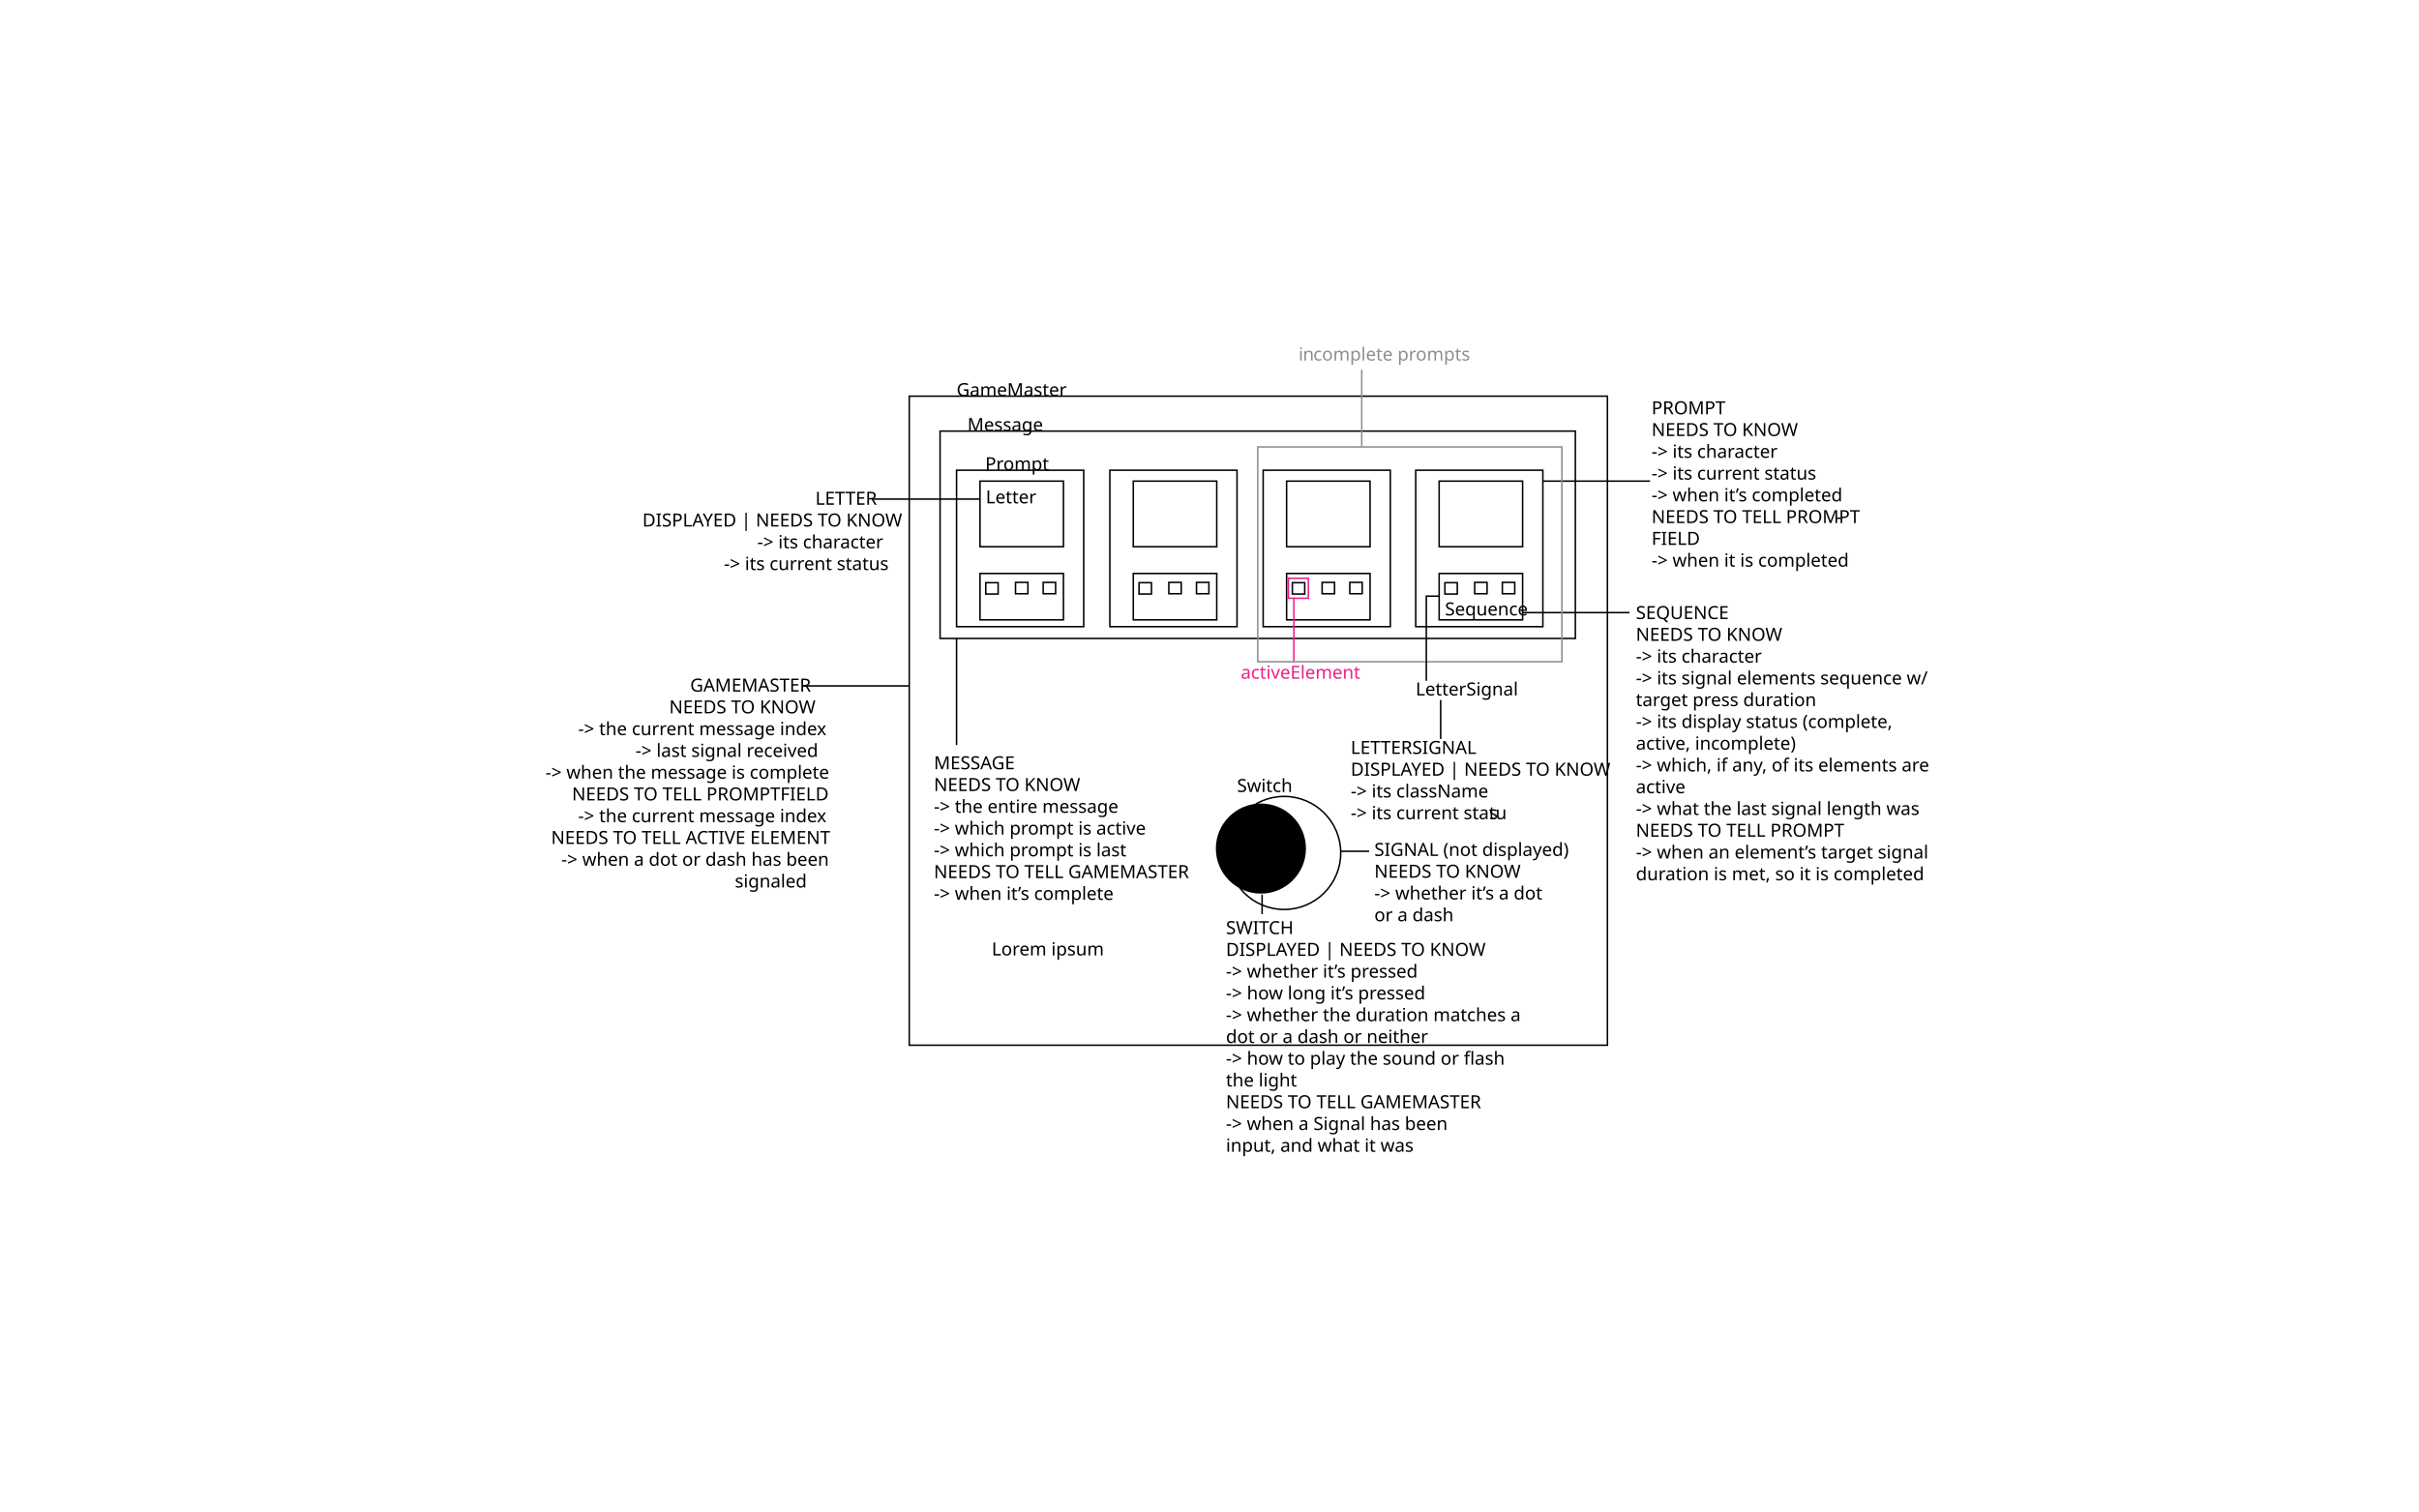
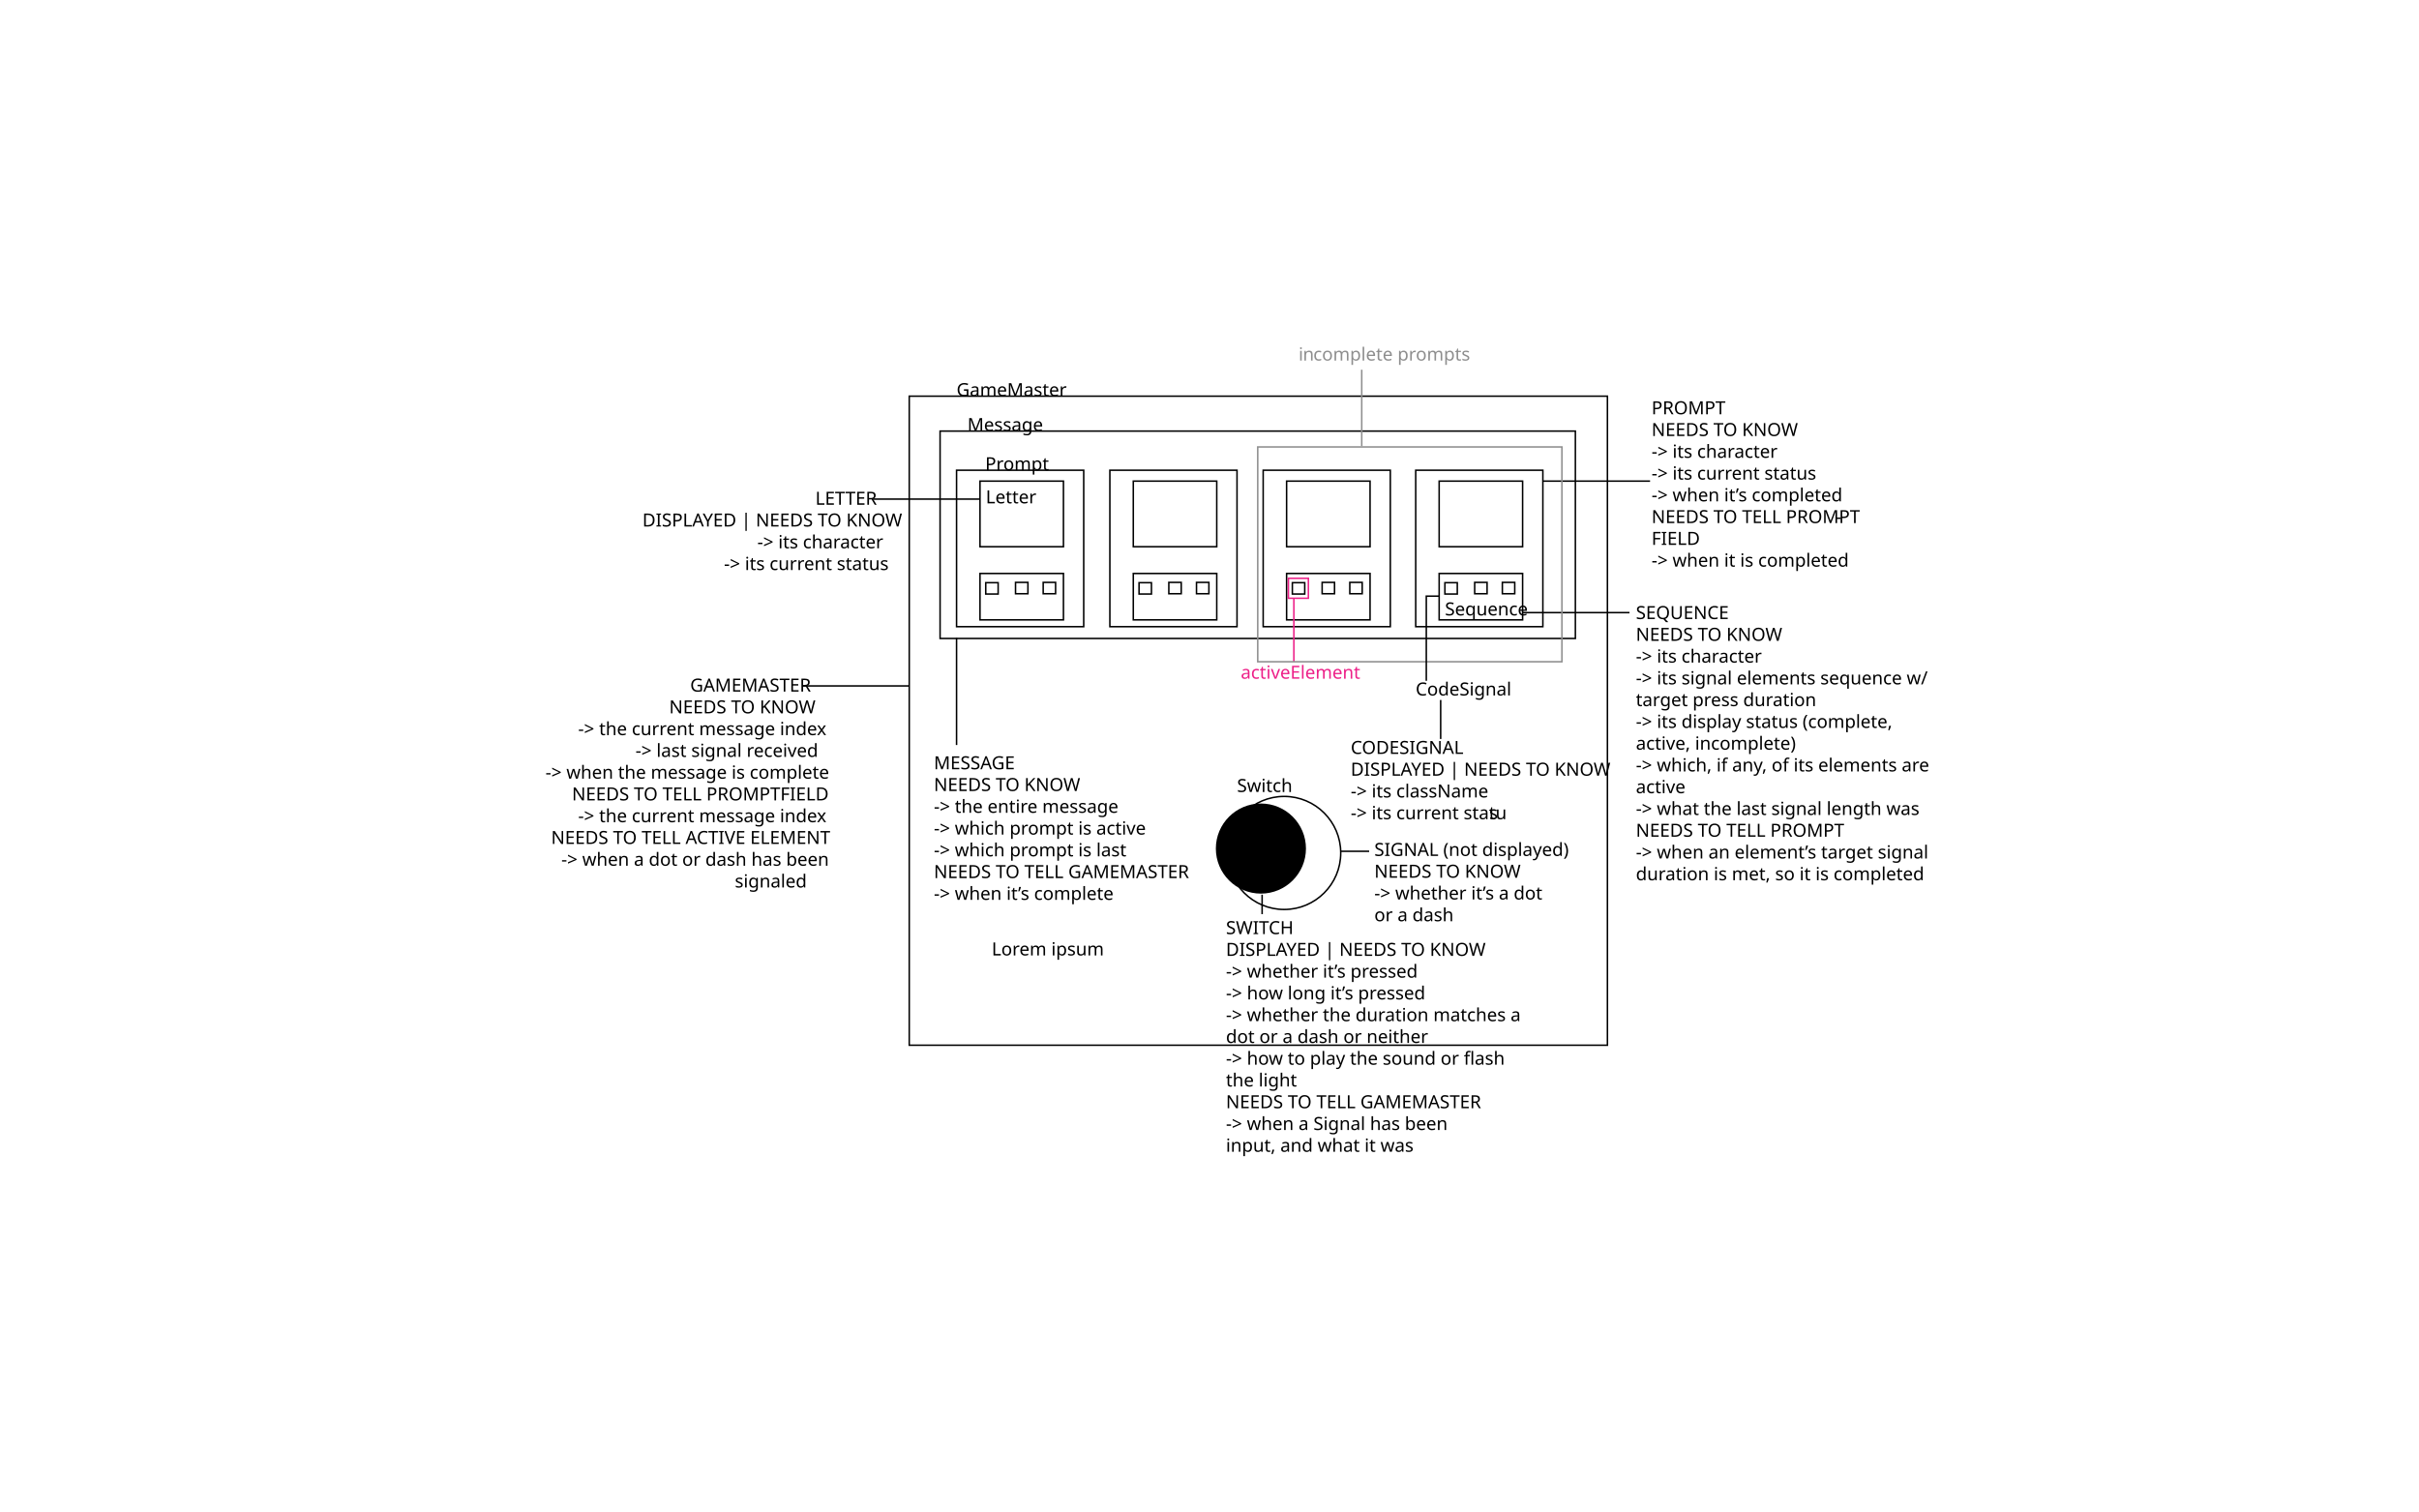
<svg xmlns="http://www.w3.org/2000/svg" version="1.1" id="Layer_1" x="0px" y="0px" viewBox="0 0 1600 1000" style="enable-background:new 0 0 1600 1000;" xml:space="preserve">
  <style type="text/css">
	.st0{fill:none;stroke:#000000;stroke-miterlimit:10;}
	.st1{font-family:'MyriadPro-Regular';}
	.st2{font-size:12px;}
	.st3{fill:none;stroke:#000000;}
	.st4{fill:none;}
	.st5{fill:none;stroke:#ED2088;}
	.st6{fill:#ED2088;}
	.st7{fill:none;stroke:#8E8E8E;}
	.st8{fill:#8E8E8E;}
</style>
  <rect x="601.4" y="262.1" class="st0" width="461.8" height="429.4" />
  <text transform="matrix(1 0 0 1 632.6789 262.0865)" class="st1 st2">GameMaster</text>
  <rect x="621.8" y="285.2" class="st0" width="420.2" height="137.2" />
  <text transform="matrix(1 0 0 1 639.901 285.1571)" class="st1 st2">Message</text>
  <rect x="632.7" y="311.1" class="st0" width="84.1" height="103.5" />
  <text transform="matrix(1 0 0 1 651.6433 311.1016)" class="st1 st2">Prompt</text>
  <rect x="648.2" y="318.3" class="st0" width="55.2" height="43.4" />
  <text transform="matrix(1 0 0 1 652.0405 333.0044)" class="st1 st2">Letter</text>
  <rect x="648.2" y="379.4" class="st0" width="55.2" height="30.7" />
  <text transform="matrix(1 0 0 1 955.7195 407.1469)" class="st1 st2">Sequence</text>
  <rect x="652" y="385.5" class="st3" width="8.2" height="7.5" />
  <rect x="671.7" y="385.3" class="st3" width="8.2" height="7.5" />
  <rect x="690" y="385.3" class="st3" width="8.2" height="7.5" />
  <rect x="734.1" y="311.1" class="st0" width="84.1" height="103.5" />
  <rect x="749.6" y="318.3" class="st0" width="55.2" height="43.4" />
  <rect x="749.6" y="379.4" class="st0" width="55.2" height="30.7" />
  <rect x="753.4" y="385.5" class="st3" width="8.2" height="7.5" />
  <rect x="773.1" y="385.3" class="st3" width="8.2" height="7.5" />
  <rect x="791.4" y="385.3" class="st3" width="8.2" height="7.5" />
  <rect x="835.5" y="311.1" class="st3" width="84.1" height="103.5" />
  <rect x="851" y="318.3" class="st3" width="55.2" height="43.4" />
  <rect x="851" y="379.4" class="st3" width="55.2" height="30.7" />
  <rect x="854.8" y="385.5" class="st3" width="8.2" height="7.5" />
  <rect x="874.5" y="385.3" class="st3" width="8.2" height="7.5" />
  <rect x="892.8" y="385.3" class="st3" width="8.2" height="7.5" />
  <rect x="936.4" y="311.1" class="st3" width="84.1" height="103.5" />
  <rect x="951.9" y="318.3" class="st3" width="55.2" height="43.4" />
  <rect x="951.9" y="379.4" class="st3" width="55.2" height="30.7" />
  <rect x="955.7" y="385.5" class="st3" width="8.2" height="7.5" />
  <rect x="975.4" y="385.3" class="st3" width="8.2" height="7.5" />
  <rect x="993.7" y="385.3" class="st3" width="8.2" height="7.5" />
  <g>
-     <text transform="matrix(1 0 0 1 936.3578 460.1202)" class="st1 st2">LetterSignal</text>
+     <text transform="matrix(1 0 0 1 936.3578 460.1202)" class="st1 st2">CodeSignal</text>
  </g>
  <text transform="matrix(1 0 0 1 818.2032 523.9744)" class="st1 st2">Switch</text>
  <line class="st3" x1="632.7" y1="492.9" x2="632.7" y2="422.1" />
  <rect x="617.7" y="500.4" class="st4" width="180.4" height="114.9" />
  <text transform="matrix(1 0 0 1 617.6764 508.9373)" class="st1 st2">MESSAGE</text>
  <text transform="matrix(1 0 0 1 617.6764 523.3373)" class="st1 st2">NEEDS TO KNOW</text>
  <text transform="matrix(1 0 0 1 617.6764 537.7373)" class="st1 st2">-&gt; the entire message</text>
  <text transform="matrix(1 0 0 1 617.6764 552.1373)" class="st1 st2">-&gt; which prompt is active</text>
  <text transform="matrix(1 0 0 1 617.6764 566.5373)" class="st1 st2">-&gt; which prompt is last</text>
  <text transform="matrix(1 0 0 1 617.6764 580.9373)" class="st1 st2">NEEDS TO TELL GAMEMASTER</text>
  <text transform="matrix(1 0 0 1 617.6764 595.3373)" class="st1 st2">-&gt; when it’s complete</text>
  <line class="st3" x1="1007" y1="405.3" x2="1077.8" y2="405.3" />
  <g>
    <rect x="1082" y="401" class="st4" width="180.3" height="201.3" />
    <text transform="matrix(1 0 0 1 1082.024 409.5667)" class="st1 st2">SEQUENCE</text>
    <text transform="matrix(1 0 0 1 1082.024 423.9667)" class="st1 st2">NEEDS TO KNOW</text>
    <text transform="matrix(1 0 0 1 1082.024 438.3667)" class="st1 st2">-&gt; its character</text>
    <text transform="matrix(1 0 0 1 1082.024 452.7667)" class="st1 st2">-&gt; its signal elements sequence w/ </text>
    <text transform="matrix(1 0 0 1 1082.024 467.1667)" class="st1 st2">target press duration</text>
    <text transform="matrix(1 0 0 1 1082.024 481.5667)" class="st1 st2">-&gt; its display status (complete, </text>
    <text transform="matrix(1 0 0 1 1082.024 495.9667)" class="st1 st2">active, incomplete)</text>
    <text transform="matrix(1 0 0 1 1082.024 510.3667)" class="st1 st2">-&gt; which, if any, of its elements are </text>
    <text transform="matrix(1 0 0 1 1082.024 524.7667)" class="st1 st2">active</text>
    <text transform="matrix(1 0 0 1 1082.024 539.1667)" class="st1 st2">-&gt; what the last signal length was</text>
    <text transform="matrix(1 0 0 1 1082.024 553.5667)" class="st1 st2">NEEDS TO TELL PROMPT</text>
    <text transform="matrix(1 0 0 1 1082.024 567.9667)" class="st1 st2">-&gt; when an element’s target signal </text>
    <text transform="matrix(1 0 0 1 1082.024 582.3667)" class="st1 st2">duration is met, so it is completed</text>
  </g>
  <line class="st3" x1="577.4" y1="330.2" x2="648.2" y2="330.2" />
  <rect x="328.4" y="325.4" class="st4" width="246.7" height="114.9" />
  <text transform="matrix(1 0 0 1 539.3162 333.9365)" class="st1 st2">LETTER</text>
  <text transform="matrix(1 0 0 1 424.9062 348.3365)" class="st1 st2">DISPLAYED | NEEDS TO KNOW</text>
  <text transform="matrix(1 0 0 1 500.9062 362.7365)" class="st1 st2">-&gt; its character</text>
  <text transform="matrix(1 0 0 1 478.8462 377.1365)" class="st1 st2">-&gt; its current status</text>
  <line class="st3" x1="952.9" y1="463.1" x2="952.9" y2="488.9" />
  <g>
    <rect x="893.4" y="490.3" class="st4" width="180.3" height="114.9" />
-     <text transform="matrix(1 0 0 1 893.3982 498.7891)" class="st1 st2">LETTERSIGNAL</text>
+     <text transform="matrix(1 0 0 1 893.3982 498.7891)" class="st1 st2">CODESIGNAL</text>
    <text transform="matrix(1 0 0 1 893.3982 513.1891)" class="st1 st2">DISPLAYED | NEEDS TO KNOW</text>
    <text transform="matrix(1 0 0 1 893.3982 527.5891)" class="st1 st2">-&gt; its className</text>
    <text transform="matrix(1 0 0 1 893.3982 541.9891)" class="st1 st2">-&gt; its current statu</text>
    <text transform="matrix(1 0 0 1 984.9682 541.9891)" class="st1 st2">s</text>
  </g>
  <line class="st3" x1="834.8" y1="591.9" x2="834.8" y2="604.8" />
  <rect x="810.9" y="607.5" class="st4" width="180.3" height="162.9" />
  <text transform="matrix(1 0 0 1 810.8685 617.9994)" class="st1 st2">SWITCH</text>
  <text transform="matrix(1 0 0 1 810.8685 632.3994)" class="st1 st2">DISPLAYED | NEEDS TO KNOW</text>
  <text transform="matrix(1 0 0 1 810.8685 646.7994)" class="st1 st2">-&gt; whether it’s pressed</text>
  <text transform="matrix(1 0 0 1 810.8685 661.1994)" class="st1 st2">-&gt; how long it’s pressed</text>
  <text transform="matrix(1 0 0 1 810.8685 675.5994)" class="st1 st2">-&gt; whether the duration matches a </text>
  <text transform="matrix(1 0 0 1 810.8685 689.9994)" class="st1 st2">dot or a dash or neither</text>
  <text transform="matrix(1 0 0 1 810.8685 704.3994)" class="st1 st2">-&gt; how to play the sound or flash </text>
  <text transform="matrix(1 0 0 1 810.8685 718.7994)" class="st1 st2">the light</text>
  <text transform="matrix(1 0 0 1 810.8685 733.1994)" class="st1 st2">NEEDS TO TELL GAMEMASTER</text>
  <text transform="matrix(1 0 0 1 810.8685 747.5994)" class="st1 st2">-&gt; when a Signal has been </text>
  <text transform="matrix(1 0 0 1 810.8685 761.9994)" class="st1 st2">input, and what it was</text>
  <rect x="852.2" y="382.6" class="st5" width="13.2" height="13.2" />
  <line class="st5" x1="855.8" y1="395.8" x2="855.8" y2="437.8" />
  <text transform="matrix(1 0 0 1 820.678 449.0344)" class="st6 st1 st2">activeElement</text>
  <line class="st3" x1="1020.6" y1="318.3" x2="1091.4" y2="318.3" />
  <g>
    <rect x="1092.4" y="265.6" class="st4" width="149.6" height="123.7" />
    <text transform="matrix(1 0 0 1 1092.393 274.0768)" class="st1 st2">PROMPT</text>
    <text transform="matrix(1 0 0 1 1092.393 288.4768)" class="st1 st2">NEEDS TO KNOW</text>
    <text transform="matrix(1 0 0 1 1092.393 302.8768)" class="st1 st2">-&gt; its character</text>
    <text transform="matrix(1 0 0 1 1092.393 317.2768)" class="st1 st2">-&gt; its current status </text>
    <text transform="matrix(1 0 0 1 1092.393 331.6768)" class="st1 st2">-&gt; when it’s completed</text>
    <text transform="matrix(1 0 0 1 1092.393 346.0768)" class="st1 st2">NEEDS TO TELL PROMPT</text>
    <text transform="matrix(1 0 0 1 1214.163 346.0768)" class="st1 st2">-</text>
    <text transform="matrix(1 0 0 1 1092.393 360.4768)" class="st1 st2">FIELD</text>
    <text transform="matrix(1 0 0 1 1092.393 374.8768)" class="st1 st2">-&gt; when it is completed</text>
  </g>
  <circle cx="834" cy="561.4" r="29.8" />
  <rect x="831.9" y="295.7" class="st7" width="201.2" height="142.1" />
  <line class="st7" x1="900.7" y1="244.6" x2="900.7" y2="295.2" />
  <text transform="matrix(1 0 0 1 858.9337 238.5342)" class="st8 st1 st2">i</text>
  <text transform="matrix(1 0 0 1 861.7437 238.5342)" class="st8 st1 st2">n</text>
  <text transform="matrix(1 0 0 1 868.6437 238.5342)" class="st8 st1 st2">complete prompts</text>
  <line class="st3" x1="530.6" y1="453.8" x2="601.4" y2="453.8" />
  <rect x="348" y="449" class="st4" width="180.3" height="239.9" />
  <text transform="matrix(1 0 0 1 456.4814 457.5549)" class="st1 st2">GAMEMASTER </text>
  <text transform="matrix(1 0 0 1 442.6114 471.9549)" class="st1 st2">NEEDS TO KNOW</text>
  <text transform="matrix(1 0 0 1 382.3914 486.3549)" class="st1 st2">-&gt; the current message index</text>
  <text transform="matrix(1 0 0 1 420.3214 500.7549)" class="st1 st2">-&gt; last signal received</text>
  <text transform="matrix(1 0 0 1 360.7814 515.1549)" class="st1 st2">-&gt; when the message is complete</text>
  <text transform="matrix(1 0 0 1 378.3114 529.5549)" class="st1 st2">NEEDS TO TELL PROMPTFIELD</text>
  <text transform="matrix(1 0 0 1 382.3914 543.9549)" class="st1 st2">-&gt; the current message index</text>
  <text transform="matrix(1 0 0 1 364.5314 558.3549)" class="st1 st2">NEEDS TO TELL ACTIVE ELEMENT</text>
  <text transform="matrix(1 0 0 1 371.2614 572.7549)" class="st1 st2">-&gt; when a dot or dash has been </text>
  <text transform="matrix(1 0 0 1 486.0414 587.1549)" class="st1 st2">signaled</text>
  <polyline class="st3" points="943.4,450.4 943.4,394.4 951.9,394.4 " />
  <text transform="matrix(1 0 0 1 655.9639 632.0967)" class="st1 st2">Lorem ipsum</text>
  <line class="st3" x1="905.6" y1="563.2" x2="886.7" y2="563.2" />
  <g>
    <text transform="matrix(1 0 0 1 909.0115 566.2803)" class="st1 st2">SIGNAL (not displayed)</text>
    <text transform="matrix(1 0 0 1 909.0115 580.6803)" class="st1 st2">NEEDS TO KNOW</text>
    <text transform="matrix(1 0 0 1 909.0115 595.0803)" class="st1 st2">-&gt; whether it’s a dot</text>
    <text transform="matrix(1 0 0 1 909.0115 609.4803)" class="st1 st2">or a dash</text>
  </g>
  <g>
    <circle class="st0" cx="849.4" cy="564.3" r="37.4" />
  </g>
</svg>
